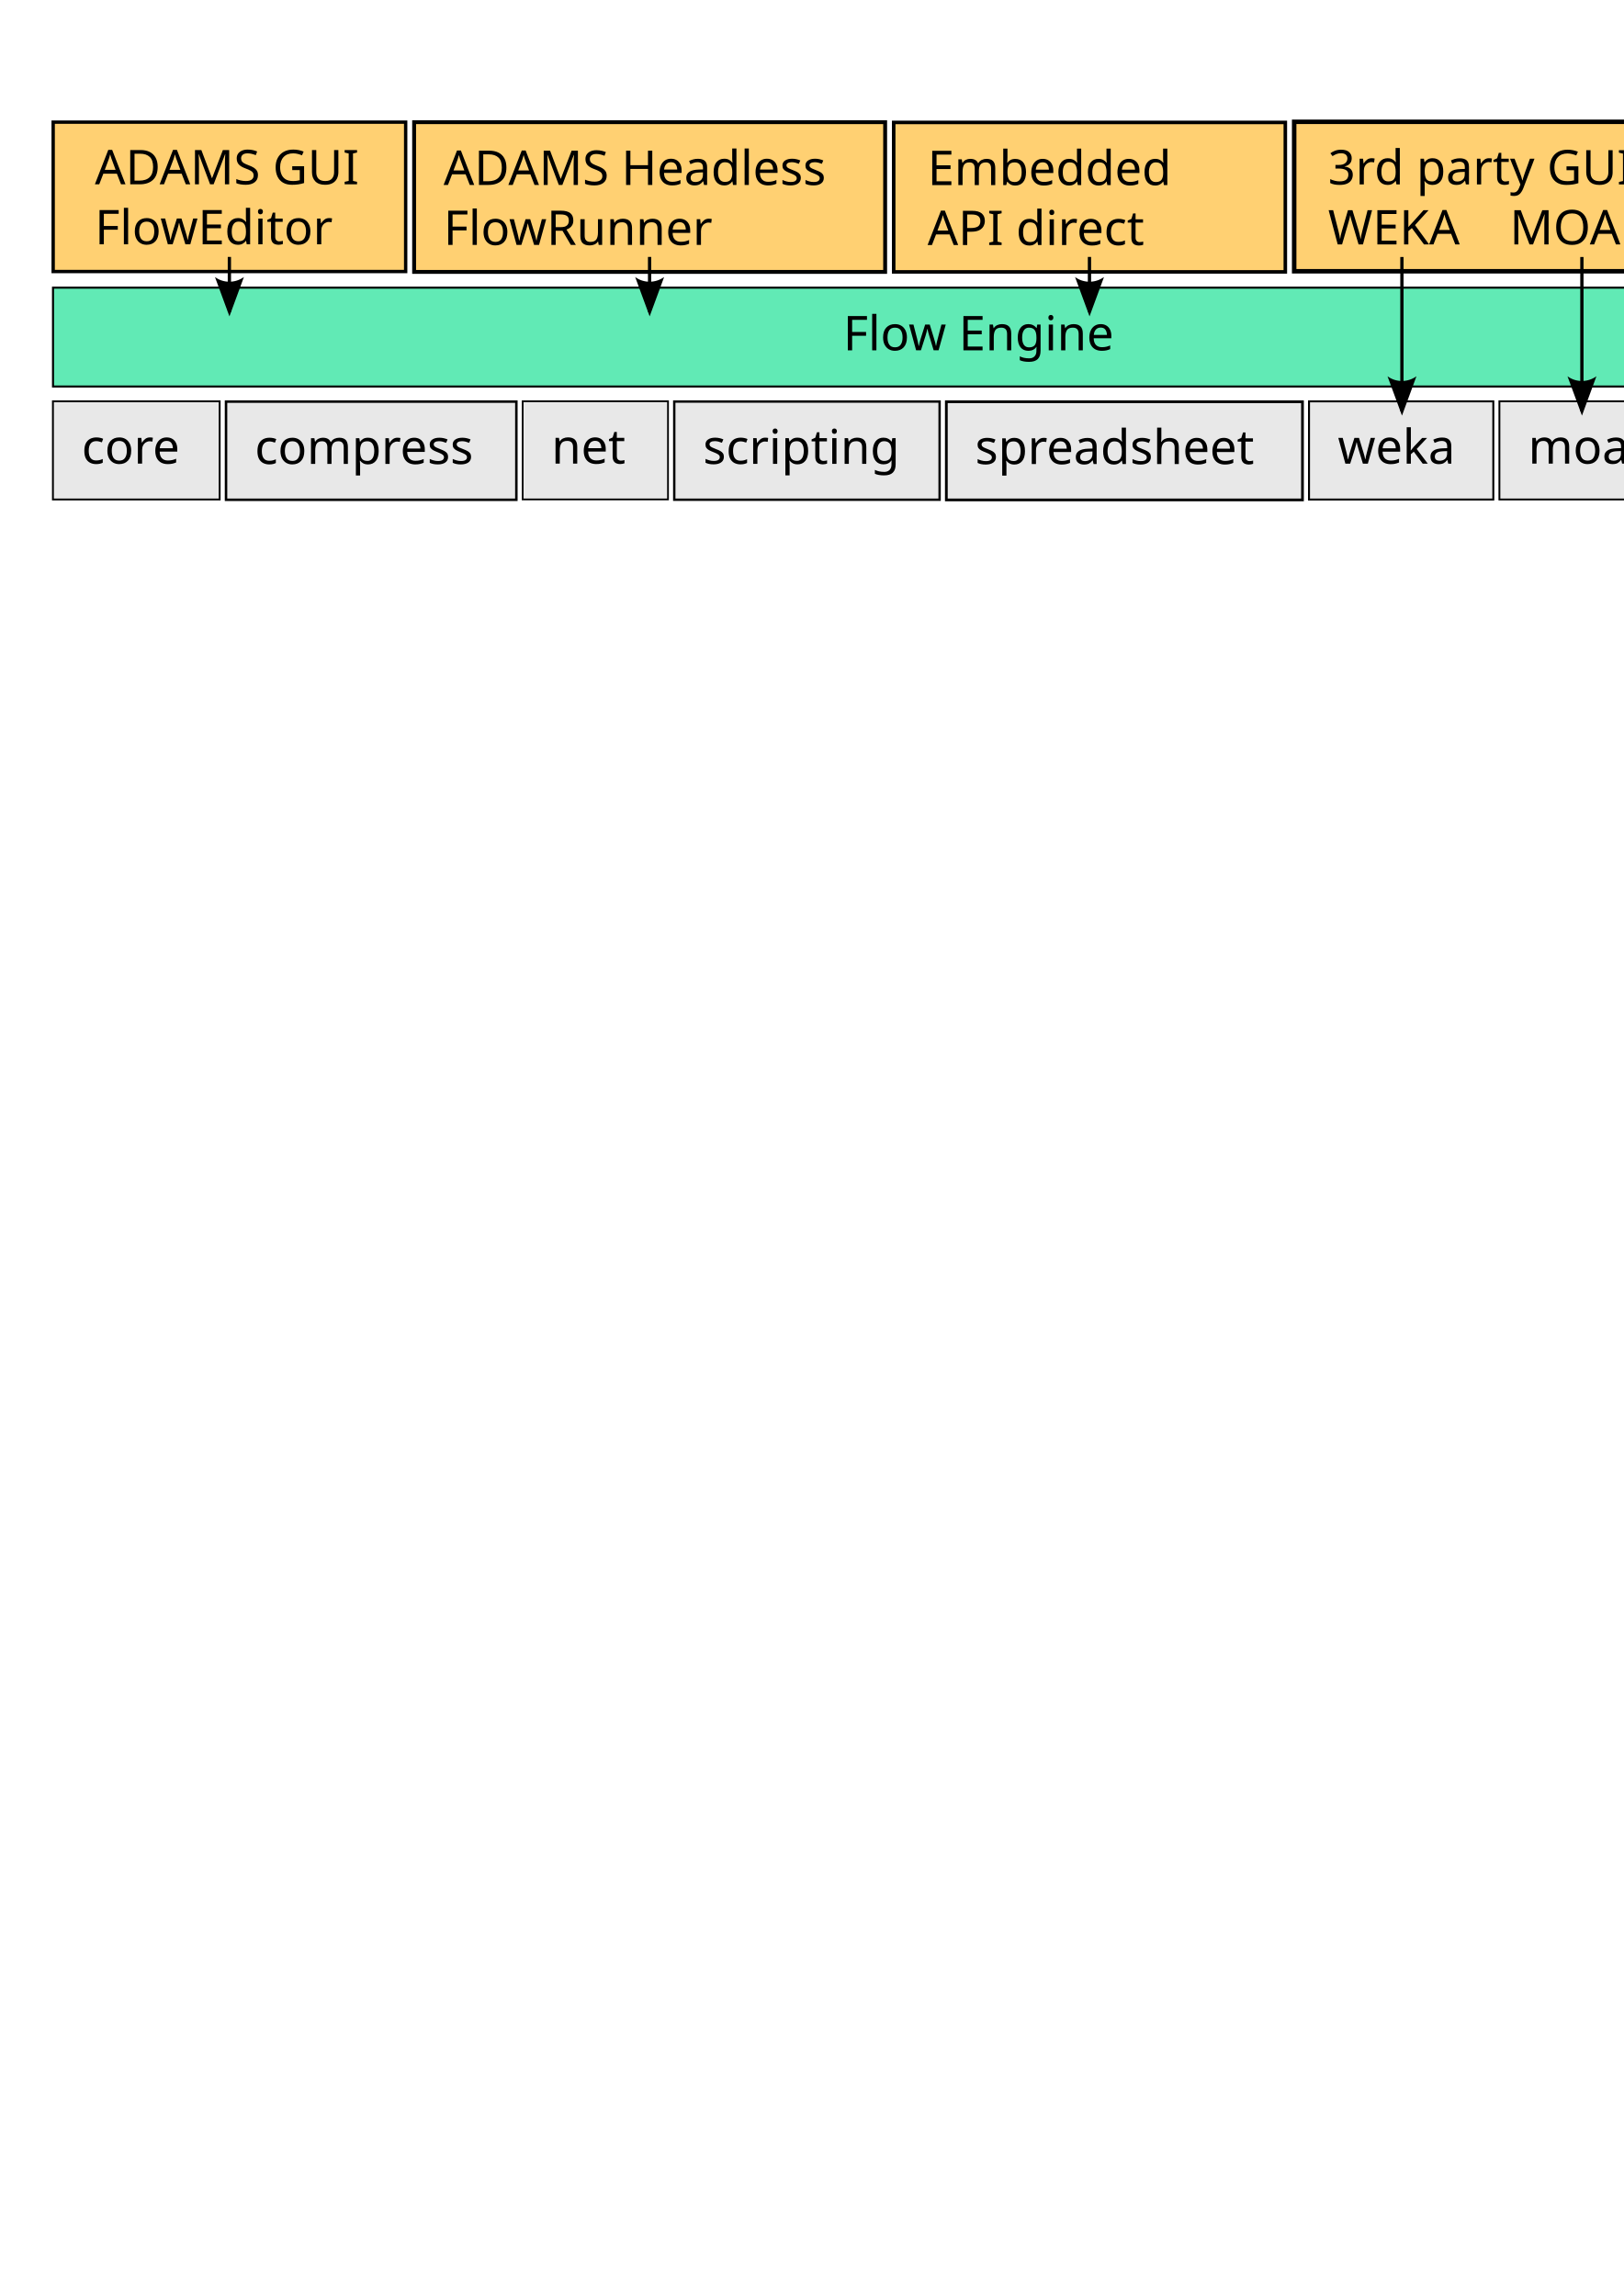
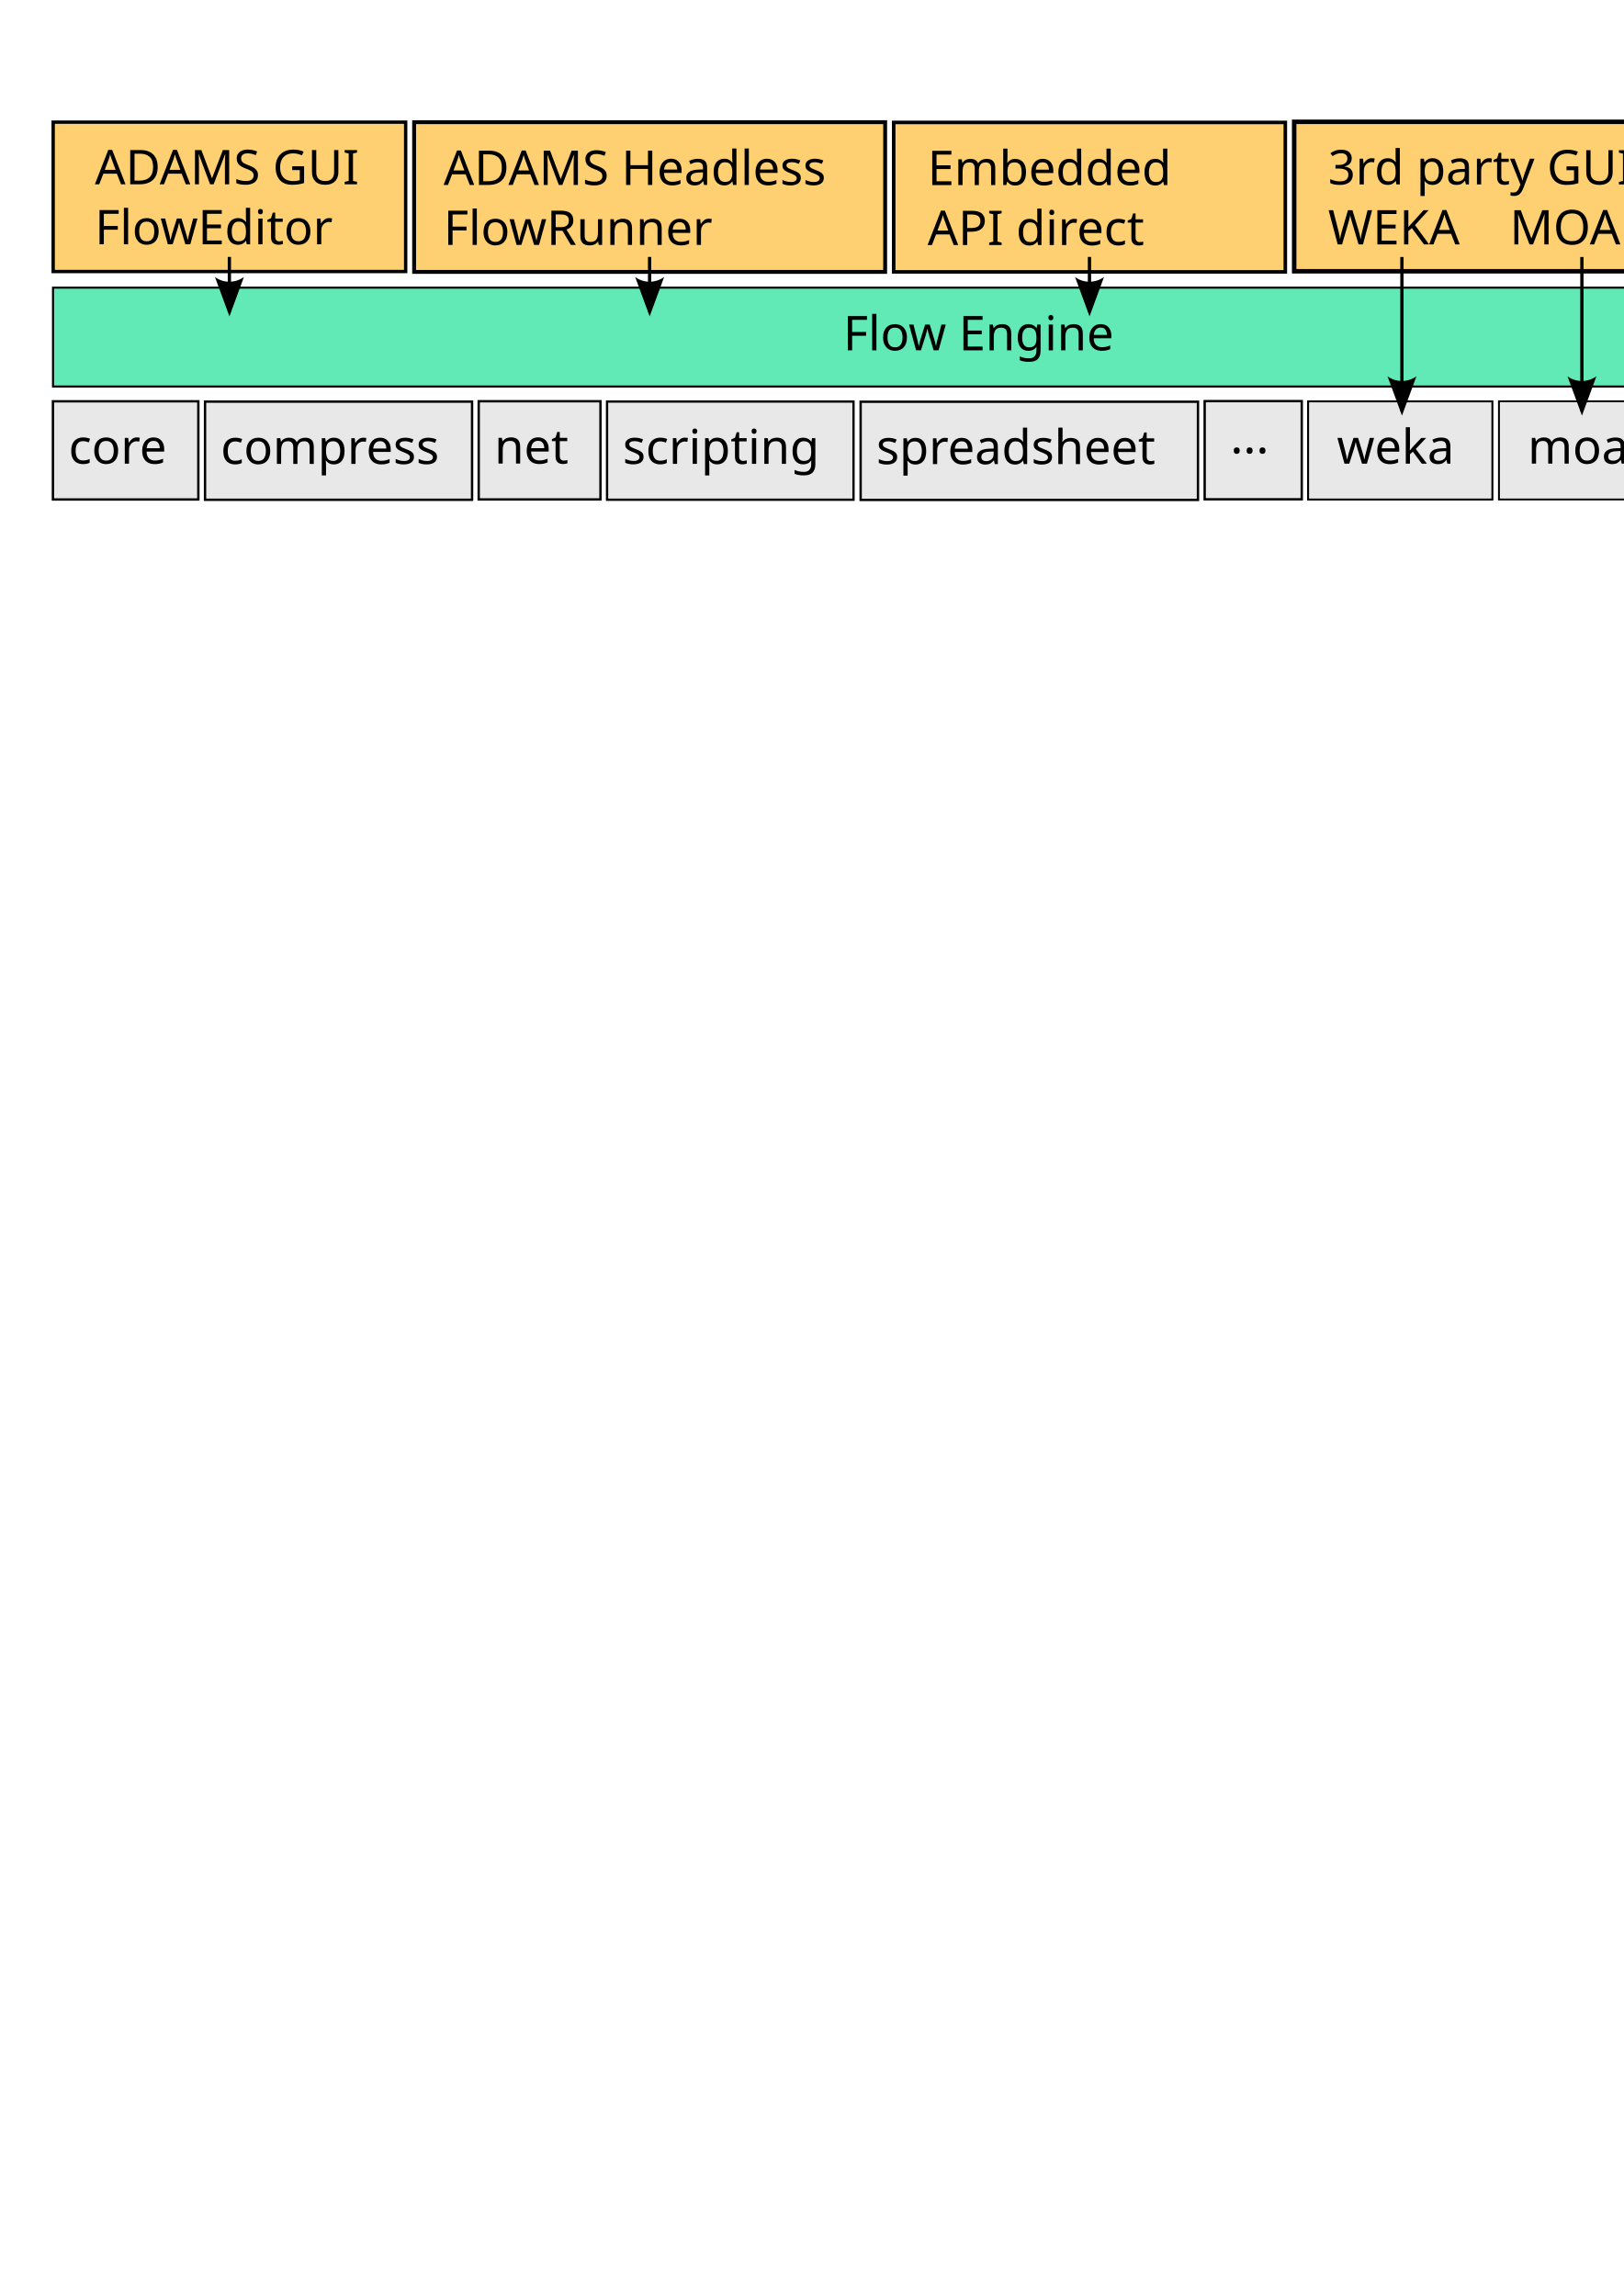
<svg xmlns="http://www.w3.org/2000/svg" width="744.094" height="1052.362" id="svg2" version="1.1">
  <defs id="defs4">
    <marker orient="auto" refY="0.0" refX="0.0" id="Arrow2Lend" style="overflow:visible;">
      <path id="path4696" style="fill-rule:evenodd;stroke-width:0.625;stroke-linejoin:round;" d="M 8.719,4.034 L -2.207,0.016 L 8.719,-4.002 C 6.973,-1.63 6.983,1.616 8.719,4.034 z " transform="scale(1.1) rotate(180) translate(1,0)" />
    </marker>
    <marker orient="auto" refY="0" refX="0" id="Arrow2Lend-6" style="overflow:visible">
      <path id="path4696-9" style="fill-rule:evenodd;stroke-width:0.625;stroke-linejoin:round" d="M 8.719,4.034 -2.207,0.016 8.719,-4.002 c -1.745,2.372 -1.735,5.617 -6e-7,8.035 z" transform="matrix(-1.1,0,0,-1.1,-1.1,0)" />
    </marker>
    <marker orient="auto" refY="0" refX="0" id="Arrow2Lend-0" style="overflow:visible">
      <path id="path4696-7" style="fill-rule:evenodd;stroke-width:0.625;stroke-linejoin:round" d="M 8.719,4.034 -2.207,0.016 8.719,-4.002 c -1.745,2.372 -1.735,5.617 -6e-7,8.035 z" transform="matrix(-1.1,0,0,-1.1,-1.1,0)" />
    </marker>
    <marker orient="auto" refY="0" refX="0" id="Arrow2Lend-5" style="overflow:visible">
      <path id="path4696-0" style="fill-rule:evenodd;stroke-width:0.625;stroke-linejoin:round" d="M 8.719,4.034 -2.207,0.016 8.719,-4.002 c -1.745,2.372 -1.735,5.617 -6e-7,8.035 z" transform="matrix(-1.1,0,0,-1.1,-1.1,0)" />
    </marker>
    <marker orient="auto" refY="0" refX="0" id="Arrow2Lend-5-7" style="overflow:visible">
      <path id="path4696-0-1" style="fill-rule:evenodd;stroke-width:0.625;stroke-linejoin:round" d="M 8.719,4.034 -2.207,0.016 8.719,-4.002 c -1.745,2.372 -1.735,5.617 -6e-7,8.035 z" transform="matrix(-1.1,0,0,-1.1,-1.1,0)" />
    </marker>
    <marker orient="auto" refY="0" refX="0" id="Arrow2Lend-5-9" style="overflow:visible">
      <path id="path4696-0-0" style="fill-rule:evenodd;stroke-width:0.625;stroke-linejoin:round" d="M 8.719,4.034 -2.207,0.016 8.719,-4.002 c -1.745,2.372 -1.735,5.617 -6e-7,8.035 z" transform="matrix(-1.1,0,0,-1.1,-1.1,0)" />
    </marker>
  </defs>
  <g id="layer1">
-     <g id="g5121">
-       <g id="g5071">
-         <g id="g4049" transform="translate(123.563,90.14285)">
-           <rect y="93.791" x="563.571" height="45" width="75.528" id="rect2987" style="fill:#e8e8e8;fill-opacity:1;stroke:#000000;stroke-width:0.851;stroke-opacity:1">
-             </rect>
-           <text id="text3761" y="122.36" x="576.764" style="font-size:40px;font-style:normal;font-weight:normal;line-height:125%;letter-spacing:0px;word-spacing:0px;fill:#000000;fill-opacity:1;stroke:none;font-family:Sans" xml:space="preserve">
-             <tspan style="font-size:22px;font-style:normal;font-variant:normal;font-weight:normal;font-stretch:normal;text-align:start;line-height:125%;writing-mode:lr-tb;text-anchor:start;font-family:Sans;-inkscape-font-specification:Sans" y="122.36" x="576.764" id="tspan3763">moa</tspan>
-           </text>
-         </g>
-         <g transform="translate(410.1058,90.34284)" id="g3765-7">
-           <rect y="93.791" x="23.571" height="45" width="163.208" id="rect2987-3" style="fill:#e8e8e8;fill-opacity:1;stroke:#000000;stroke-width:1.251;stroke-opacity:1">
-             </rect>
-           <text id="text3761-5" y="122.36" x="36.764" style="font-size:40px;font-style:normal;font-weight:normal;line-height:125%;letter-spacing:0px;word-spacing:0px;fill:#000000;fill-opacity:1;stroke:none;font-family:Sans" xml:space="preserve">
-             <tspan style="font-size:22px;font-style:normal;font-variant:normal;font-weight:normal;font-stretch:normal;text-align:start;line-height:125%;writing-mode:lr-tb;text-anchor:start;font-family:Sans;-inkscape-font-specification:Sans" y="122.36" x="36.764" id="tspan3763-8">spreadsheet</tspan>
-           </text>
-         </g>
-         <g id="g3904" transform="translate(0,87.64533)">
-           <rect y="96.291" x="24.253" height="45" width="76.411" id="rect2987-32" style="fill:#e8e8e8;fill-opacity:1;stroke:#000000;stroke-width:0.856;stroke-opacity:1">
-             </rect>
-           <text id="text3761-7" y="124.86" x="37.446" style="font-size:40px;font-style:normal;font-weight:normal;line-height:125%;letter-spacing:0px;word-spacing:0px;fill:#000000;fill-opacity:1;stroke:none;font-family:Sans" xml:space="preserve">
-             <tspan style="font-size:22px;font-style:normal;font-variant:normal;font-weight:normal;font-stretch:normal;text-align:start;line-height:125%;writing-mode:lr-tb;text-anchor:start;font-family:Sans;-inkscape-font-specification:Sans" y="124.86" x="37.446" id="tspan3763-15">core</tspan>
-           </text>
-         </g>
-         <g id="g3916" transform="translate(563.5713,94.17456)">
-           <rect y="89.862" x="201.968" height="45" width="116.581" id="rect2987-35" style="fill:#e8e8e8;fill-opacity:1;stroke:#000000;stroke-width:1.057;stroke-opacity:1">
-             </rect>
-           <text id="text3761-9" y="118.432" x="215.16" style="font-size:40px;font-style:normal;font-weight:normal;line-height:125%;letter-spacing:0px;word-spacing:0px;fill:#000000;fill-opacity:1;stroke:none;font-family:Sans" xml:space="preserve">
-             <tspan style="font-size:22px;font-style:normal;font-variant:normal;font-weight:normal;font-stretch:normal;text-align:start;line-height:125%;writing-mode:lr-tb;text-anchor:start;font-family:Sans;-inkscape-font-specification:Sans" y="118.432" x="215.16" id="tspan3763-3">imaging</tspan>
-           </text>
-         </g>
-         <g id="g4061" transform="translate(-134.407,60.6144)">
-           <rect y="123.434" x="443.396" height="45" width="121.6" id="rect2987-5" style="fill:#e8e8e8;fill-opacity:1;stroke:#000000;stroke-width:1.08;stroke-opacity:1">
-             </rect>
-           <text id="text3761-74" y="152.003" x="456.588" style="font-size:40px;font-style:normal;font-weight:normal;line-height:125%;letter-spacing:0px;word-spacing:0px;fill:#000000;fill-opacity:1;stroke:none;font-family:Sans" xml:space="preserve">
-             <tspan style="font-size:22px;font-style:normal;font-variant:normal;font-weight:normal;font-stretch:normal;text-align:start;line-height:125%;writing-mode:lr-tb;text-anchor:start;font-family:Sans;-inkscape-font-specification:Sans" y="152.003" x="456.588" id="tspan3763-5">scripting</tspan>
-           </text>
-         </g>
-         <g id="g4073" transform="translate(102.2011,-45.18986)">
-           <rect y="229.148" x="497.682" height="45" width="84.454" id="rect2987-8" style="fill:#e8e8e8;fill-opacity:1;stroke:#000000;stroke-width:0.9;stroke-opacity:1">
-             </rect>
-           <text id="text3761-98" y="257.717" x="510.874" style="font-size:40px;font-style:normal;font-weight:normal;line-height:125%;letter-spacing:0px;word-spacing:0px;fill:#000000;fill-opacity:1;stroke:none;font-family:Sans" xml:space="preserve">
-             <tspan style="font-size:22px;font-style:normal;font-variant:normal;font-weight:normal;font-stretch:normal;text-align:start;line-height:125%;writing-mode:lr-tb;text-anchor:start;font-family:Sans;-inkscape-font-specification:Sans" y="257.717" x="510.874" id="tspan3763-39">weka</tspan>
-           </text>
-         </g>
-         <g id="g4025" transform="translate(-158.8754,168.3312)">
-           <rect y="15.576" x="398.396" height="45" width="66.606" id="rect2987-1" style="fill:#e8e8e8;fill-opacity:1;stroke:#000000;stroke-width:0.799;stroke-opacity:1">
-             </rect>
-           <text id="text3761-72" y="44.146" x="411.588" style="font-size:40px;font-style:normal;font-weight:normal;line-height:125%;letter-spacing:0px;word-spacing:0px;fill:#000000;fill-opacity:1;stroke:none;font-family:Sans" xml:space="preserve">
-             <tspan style="font-size:22px;font-style:normal;font-variant:normal;font-weight:normal;font-stretch:normal;text-align:start;line-height:125%;writing-mode:lr-tb;text-anchor:start;font-family:Sans;-inkscape-font-specification:Sans" y="44.146" x="411.588" id="tspan3763-4">net</tspan>
-           </text>
-         </g>
-         <g id="g4037" transform="translate(-434.8167,174.925)">
-           <rect y="9.148" x="538.396" height="45" width="133.055" id="rect2987-52" style="fill:#e8e8e8;fill-opacity:1;stroke:#000000;stroke-width:1.13;stroke-opacity:1">
-             </rect>
-           <text id="text3761-73" y="37.717" x="551.588" style="font-size:40px;font-style:normal;font-weight:normal;line-height:125%;letter-spacing:0px;word-spacing:0px;fill:#000000;fill-opacity:1;stroke:none;font-family:Sans" xml:space="preserve">
-             <tspan style="font-size:22px;font-style:normal;font-variant:normal;font-weight:normal;font-stretch:normal;text-align:start;line-height:125%;writing-mode:lr-tb;text-anchor:start;font-family:Sans;-inkscape-font-specification:Sans" y="37.717" x="551.588" id="tspan3763-7">compress</tspan>
-           </text>
-         </g>
-       </g>
-       <g id="g3089">
-         <rect style="fill:#61eab5;fill-opacity:1;stroke:#000000;stroke-width:0.937;stroke-opacity:1" id="rect4151" width="857.886" height="45.314" x="24.294" y="131.844" />
-         <text xml:space="preserve" style="font-size:40px;font-style:normal;font-weight:normal;line-height:125%;letter-spacing:0px;word-spacing:0px;fill:#000000;fill-opacity:1;stroke:none;font-family:Sans" x="386.399" y="160.57" id="text4153">
-           <tspan id="tspan4155" x="386.399" y="160.57" style="font-size:22px;font-style:normal;font-variant:normal;font-weight:normal;font-stretch:normal;text-align:start;line-height:125%;writing-mode:lr-tb;text-anchor:start;font-family:Sans;-inkscape-font-specification:Sans">Flow Engine</tspan>
+     <g id="g4360">
+       <g transform="translate(123.3533,90.14285)" id="g4049">
+         <rect style="fill:#e8e8e8;fill-opacity:1;stroke:#000000;stroke-width:0.851;stroke-opacity:1" id="rect2987" width="75.528" height="45" x="563.571" y="93.791">
+           </rect>
+         <text xml:space="preserve" style="font-size:40px;font-style:normal;font-weight:normal;line-height:125%;letter-spacing:0px;word-spacing:0px;fill:#000000;fill-opacity:1;stroke:none;font-family:Sans" x="576.764" y="122.36" id="text3761">
+           <tspan id="tspan3763" x="576.764" y="122.36" style="font-size:22px;font-style:normal;font-variant:normal;font-weight:normal;font-stretch:normal;text-align:start;line-height:125%;writing-mode:lr-tb;text-anchor:start;font-family:Sans;-inkscape-font-specification:Sans">moa</tspan>
        </text>
      </g>
-       <g id="g4815">
-         <g id="g4629" transform="translate(-0.0960207,0)">
-           <rect y="56.116" x="409.647" height="68.5" width="179.476" id="rect2987-32-5" style="fill:#ffd072;fill-opacity:1;stroke:#000000;stroke-width:1.619;stroke-opacity:1">
-             </rect>
-           <text id="text3761-7-3" y="84.818" x="425.176" style="font-size:40px;font-style:normal;font-weight:normal;line-height:125%;letter-spacing:0px;word-spacing:0px;fill:#000000;fill-opacity:1;stroke:none;font-family:Sans" xml:space="preserve">
-             <tspan id="tspan4377" style="font-size:22px;font-style:normal;font-variant:normal;font-weight:normal;font-stretch:normal;text-align:start;line-height:125%;writing-mode:lr-tb;text-anchor:start;font-family:Sans;-inkscape-font-specification:Sans" y="84.818" x="425.176">Embedded</tspan>
-             <tspan style="font-size:22px;font-style:normal;font-variant:normal;font-weight:normal;font-stretch:normal;text-align:start;line-height:125%;writing-mode:lr-tb;text-anchor:start;font-family:Sans;-inkscape-font-specification:Sans" y="112.318" x="425.176" id="tspan4554">API direct</tspan>
-           </text>
-         </g>
-         <g id="g4491" transform="translate(-1.938859,0)">
-           <rect y="55.999" x="191.717" height="68.626" width="215.856" id="rect2987-32-5-5" style="fill:#ffd072;fill-opacity:1;stroke:#000000;stroke-width:1.777;stroke-opacity:1">
-             </rect>
-           <text id="text3761-7-3-2" y="84.763" x="205.229" style="font-size:40px;font-style:normal;font-weight:normal;line-height:125%;letter-spacing:0px;word-spacing:0px;fill:#000000;fill-opacity:1;stroke:none;font-family:Sans" xml:space="preserve">
-             <tspan style="font-size:22px;font-style:normal;font-variant:normal;font-weight:normal;font-stretch:normal;text-align:start;line-height:125%;writing-mode:lr-tb;text-anchor:start;font-family:Sans;-inkscape-font-specification:Sans" y="84.763" x="205.229" id="tspan3763-15-4-3">ADAMS Headless</tspan>
-             <tspan id="tspan4379" style="font-size:22px;font-style:normal;font-variant:normal;font-weight:normal;font-stretch:normal;text-align:start;line-height:125%;writing-mode:lr-tb;text-anchor:start;font-family:Sans;-inkscape-font-specification:Sans" y="112.263" x="205.229">FlowRunner</tspan>
-           </text>
-         </g>
-         <g id="g4469">
-           <rect y="55.987" x="24.366" height="68.464" width="161.537" id="rect2987-32-5-4" style="fill:#ffd072;fill-opacity:1;stroke:#000000;stroke-width:1.535;stroke-opacity:1">
-             </rect>
-           <text id="text3761-7-3-25" y="84.478" x="43.479" style="font-size:40px;font-style:normal;font-weight:normal;line-height:125%;letter-spacing:0px;word-spacing:0px;fill:#000000;fill-opacity:1;stroke:none;font-family:Sans" xml:space="preserve">
-             <tspan style="font-size:22px;font-style:normal;font-variant:normal;font-weight:normal;font-stretch:normal;text-align:start;line-height:125%;writing-mode:lr-tb;text-anchor:start;font-family:Sans;-inkscape-font-specification:Sans" y="84.478" x="43.479" id="tspan3763-15-4-5">ADAMS GUI</tspan>
-             <tspan id="tspan4357" style="font-size:22px;font-style:normal;font-variant:normal;font-weight:normal;font-stretch:normal;text-align:start;line-height:125%;writing-mode:lr-tb;text-anchor:start;font-family:Sans;-inkscape-font-specification:Sans" y="111.978" x="43.479">FlowEditor</tspan>
-           </text>
-         </g>
-         <g id="g4615" transform="translate(1.9788742e-5,3.434443)">
-           <rect y="52.398" x="593.082" height="68.5" width="288.516" id="rect2987-32-5-9" style="fill:#ffd072;fill-opacity:1;stroke:#000000;stroke-width:2.052;stroke-opacity:1">
-             </rect>
-           <text id="text3761-7-3-7" y="81.1" x="608.611" style="font-size:40px;font-style:normal;font-weight:normal;line-height:125%;letter-spacing:0px;word-spacing:0px;fill:#000000;fill-opacity:1;stroke:none;font-family:Sans" xml:space="preserve">
-             <tspan style="font-size:22px;font-style:normal;font-variant:normal;font-weight:normal;font-stretch:normal;text-align:start;line-height:125%;writing-mode:lr-tb;text-anchor:start;font-family:Sans;-inkscape-font-specification:Sans" y="81.1" x="608.611" id="tspan4554-1">3rd party GUIs</tspan>
-             <tspan id="tspan4613" style="font-size:22px;font-style:normal;font-variant:normal;font-weight:normal;font-stretch:normal;text-align:start;line-height:125%;writing-mode:lr-tb;text-anchor:start;font-family:Sans;-inkscape-font-specification:Sans" y="108.6" x="608.611">WEKA    MOA     ImageJ</tspan>
-           </text>
-         </g>
+       <g transform="translate(563.5711,94.17456)" id="g3916">
+         <rect style="fill:#e8e8e8;fill-opacity:1;stroke:#000000;stroke-width:1.057;stroke-opacity:1" id="rect2987-35" width="116.581" height="45" x="201.968" y="89.862">
+           </rect>
+         <text xml:space="preserve" style="font-size:40px;font-style:normal;font-weight:normal;line-height:125%;letter-spacing:0px;word-spacing:0px;fill:#000000;fill-opacity:1;stroke:none;font-family:Sans" x="215.16" y="118.432" id="text3761-9">
+           <tspan id="tspan3763-3" x="215.16" y="118.432" style="font-size:22px;font-style:normal;font-variant:normal;font-weight:normal;font-stretch:normal;text-align:start;line-height:125%;writing-mode:lr-tb;text-anchor:start;font-family:Sans;-inkscape-font-specification:Sans">imaging</tspan>
+         </text>
      </g>
-       <path id="path4669" d="m 642.457,117.794 0,70.711" style="fill:none;stroke:#000000;stroke-width:1.5;stroke-linecap:butt;stroke-linejoin:miter;stroke-miterlimit:4;stroke-opacity:1;stroke-dasharray:none;marker-end:url(#Arrow2Lend)" />
-       <path id="path4669-1" d="m 724.936,117.794 0,70.711" style="fill:none;stroke:#000000;stroke-width:1.5;stroke-linecap:butt;stroke-linejoin:miter;stroke-miterlimit:4;stroke-opacity:1;stroke-dasharray:none;marker-end:url(#Arrow2Lend)" />
-       <path id="path4669-9" d="m 818.936,117.794 0,70.711" style="fill:none;stroke:#000000;stroke-width:1.5;stroke-linecap:butt;stroke-linejoin:miter;stroke-miterlimit:4;stroke-opacity:1;stroke-dasharray:none;marker-end:url(#Arrow2Lend)" />
-       <path id="path3290" d="m 105.117,117.759 0,25.254" style="fill:none;stroke:#000000;stroke-width:1.5;stroke-linecap:butt;stroke-linejoin:miter;stroke-miterlimit:4;stroke-opacity:1;stroke-dasharray:none;marker-end:url(#Arrow2Lend-5)" />
-       <path id="path3290-8" d="m 297.688,117.759 0,25.254" style="fill:none;stroke:#000000;stroke-width:1.5;stroke-linecap:butt;stroke-linejoin:miter;stroke-miterlimit:4;stroke-opacity:1;stroke-dasharray:none;marker-end:url(#Arrow2Lend-5)" />
-       <path id="path3290-4" d="m 499.271,117.759 0,25.254" style="fill:none;stroke:#000000;stroke-width:1.5;stroke-linecap:butt;stroke-linejoin:miter;stroke-miterlimit:4;stroke-opacity:1;stroke-dasharray:none;marker-end:url(#Arrow2Lend-5)" />
+       <g transform="translate(101.7818,-45.18986)" id="g4073">
+         <rect style="fill:#e8e8e8;fill-opacity:1;stroke:#000000;stroke-width:0.9;stroke-opacity:1" id="rect2987-8" width="84.454" height="45" x="497.682" y="229.148">
+           </rect>
+         <text xml:space="preserve" style="font-size:40px;font-style:normal;font-weight:normal;line-height:125%;letter-spacing:0px;word-spacing:0px;fill:#000000;fill-opacity:1;stroke:none;font-family:Sans" x="510.874" y="257.717" id="text3761-98">
+           <tspan id="tspan3763-39" x="510.874" y="257.717" style="font-size:22px;font-style:normal;font-variant:normal;font-weight:normal;font-stretch:normal;text-align:start;line-height:125%;writing-mode:lr-tb;text-anchor:start;font-family:Sans;-inkscape-font-specification:Sans">weka</tspan>
+         </text>
+       </g>
+       <g id="g4341">
+         <rect style="fill:#e8e8e8;fill-opacity:1;stroke:#000000;stroke-width:1.083;stroke-opacity:1;stroke-miterlimit:4;stroke-dasharray:none" id="rect2987-3" width="154.592" height="45" x="394.402" y="184.134">
+           </rect>
+         <text xml:space="preserve" style="font-size:40px;font-style:normal;font-weight:normal;line-height:125%;letter-spacing:0px;word-spacing:0px;fill:#000000;fill-opacity:1;stroke:none;font-family:Sans" x="401.594" y="212.703" id="text3761-5">
+           <tspan id="tspan3763-8" x="401.594" y="212.703" style="font-size:22px;font-style:normal;font-variant:normal;font-weight:normal;font-stretch:normal;text-align:start;line-height:125%;writing-mode:lr-tb;text-anchor:start;font-family:Sans;-inkscape-font-specification:Sans">spreadsheet</tspan>
+         </text>
+       </g>
+       <g id="g4353">
+         <rect style="fill:#e8e8e8;fill-opacity:1;stroke:#000000;stroke-width:1.083;stroke-opacity:1;stroke-miterlimit:4;stroke-dasharray:none" id="rect2987-32" width="66.637" height="45" x="24.253" y="183.936">
+           </rect>
+         <text xml:space="preserve" style="font-size:40px;font-style:normal;font-weight:normal;line-height:125%;letter-spacing:0px;word-spacing:0px;fill:#000000;fill-opacity:1;stroke:none;font-family:Sans" x="31.446" y="212.505" id="text3761-7">
+           <tspan id="tspan3763-15" x="31.446" y="212.505" style="font-size:22px;font-style:normal;font-variant:normal;font-weight:normal;font-stretch:normal;text-align:start;line-height:125%;writing-mode:lr-tb;text-anchor:start;font-family:Sans;-inkscape-font-specification:Sans">core</tspan>
+         </text>
+       </g>
+       <g transform="translate(-30.79274,0)" id="g3327">
+         <rect style="fill:#e8e8e8;fill-opacity:1;stroke:#000000;stroke-width:1.041;stroke-opacity:1" id="rect2987-5" width="112.944" height="45" x="308.989" y="184.048">
+           </rect>
+         <text xml:space="preserve" style="font-size:40px;font-style:normal;font-weight:normal;line-height:125%;letter-spacing:0px;word-spacing:0px;fill:#000000;fill-opacity:1;stroke:none;font-family:Sans" x="316.181" y="212.617" id="text3761-74">
+           <tspan id="tspan3763-5" x="316.181" y="212.617" style="font-size:22px;font-style:normal;font-variant:normal;font-weight:normal;font-stretch:normal;text-align:start;line-height:125%;writing-mode:lr-tb;text-anchor:start;font-family:Sans;-inkscape-font-specification:Sans">scripting</tspan>
+         </text>
+       </g>
+       <g id="g4317">
+         <rect style="fill:#e8e8e8;fill-opacity:1;stroke:#000000;stroke-width:1.083;stroke-opacity:1;stroke-miterlimit:4;stroke-dasharray:none" id="rect2987-1" width="55.802" height="45" x="219.376" y="183.908">
+           </rect>
+         <text xml:space="preserve" style="font-size:40px;font-style:normal;font-weight:normal;line-height:125%;letter-spacing:0px;word-spacing:0px;fill:#000000;fill-opacity:1;stroke:none;font-family:Sans" x="226.568" y="212.477" id="text3761-72">
+           <tspan id="tspan3763-4" x="226.568" y="212.477" style="font-size:22px;font-style:normal;font-variant:normal;font-weight:normal;font-stretch:normal;text-align:start;line-height:125%;writing-mode:lr-tb;text-anchor:start;font-family:Sans;-inkscape-font-specification:Sans">net</tspan>
+         </text>
+       </g>
+       <g id="g4310">
+         <rect style="fill:#e8e8e8;fill-opacity:1;stroke:#000000;stroke-width:1.083;stroke-opacity:1;stroke-miterlimit:4;stroke-dasharray:none" id="rect2987-52" width="122.373" height="45" x="93.963" y="184.073">
+           </rect>
+         <text xml:space="preserve" style="font-size:40px;font-style:normal;font-weight:normal;line-height:125%;letter-spacing:0px;word-spacing:0px;fill:#000000;fill-opacity:1;stroke:none;font-family:Sans" x="101.156" y="212.642" id="text3761-73">
+           <tspan id="tspan3763-7" x="101.156" y="212.642" style="font-size:22px;font-style:normal;font-variant:normal;font-weight:normal;font-stretch:normal;text-align:start;line-height:125%;writing-mode:lr-tb;text-anchor:start;font-family:Sans;-inkscape-font-specification:Sans">compress</tspan>
+         </text>
+       </g>
+       <g id="g4329">
+         <rect style="fill:#e8e8e8;fill-opacity:1;stroke:#000000;stroke-width:1.083;stroke-opacity:1;stroke-miterlimit:4;stroke-dasharray:none" id="rect2987-1-7" width="44.494" height="45" x="552.061" y="183.851">
+           </rect>
+         <text xml:space="preserve" style="font-size:40px;font-style:normal;font-weight:normal;line-height:125%;letter-spacing:0px;word-spacing:0px;fill:#000000;fill-opacity:1;stroke:none;font-family:Sans" x="563.818" y="207.716" id="text3761-72-6">
+           <tspan id="tspan3763-4-3" x="563.818" y="207.716" style="font-size:22px;font-style:normal;font-variant:normal;font-weight:normal;font-stretch:normal;text-align:start;line-height:125%;writing-mode:lr-tb;text-anchor:start;font-family:Sans;-inkscape-font-specification:Sans">...</tspan>
+         </text>
+       </g>
    </g>
+     <g id="g3089">
+       <rect y="131.844" x="24.294" height="45.314" width="857.886" id="rect4151" style="fill:#61eab5;fill-opacity:1;stroke:#000000;stroke-width:0.937;stroke-opacity:1" />
+       <text id="text4153" y="160.57" x="386.399" style="font-size:40px;font-style:normal;font-weight:normal;line-height:125%;letter-spacing:0px;word-spacing:0px;fill:#000000;fill-opacity:1;stroke:none;font-family:Sans" xml:space="preserve">
+         <tspan style="font-size:22px;font-style:normal;font-variant:normal;font-weight:normal;font-stretch:normal;text-align:start;line-height:125%;writing-mode:lr-tb;text-anchor:start;font-family:Sans;-inkscape-font-specification:Sans" y="160.57" x="386.399" id="tspan4155">Flow Engine</tspan>
+       </text>
+     </g>
+     <g id="g4815">
+       <g transform="translate(-0.0960207,0)" id="g4629">
+         <rect style="fill:#ffd072;fill-opacity:1;stroke:#000000;stroke-width:1.619;stroke-opacity:1" id="rect2987-32-5" width="179.476" height="68.5" x="409.647" y="56.116">
+           </rect>
+         <text xml:space="preserve" style="font-size:40px;font-style:normal;font-weight:normal;line-height:125%;letter-spacing:0px;word-spacing:0px;fill:#000000;fill-opacity:1;stroke:none;font-family:Sans" x="425.176" y="84.818" id="text3761-7-3">
+           <tspan x="425.176" y="84.818" style="font-size:22px;font-style:normal;font-variant:normal;font-weight:normal;font-stretch:normal;text-align:start;line-height:125%;writing-mode:lr-tb;text-anchor:start;font-family:Sans;-inkscape-font-specification:Sans" id="tspan4377">Embedded</tspan>
+           <tspan id="tspan4554" x="425.176" y="112.318" style="font-size:22px;font-style:normal;font-variant:normal;font-weight:normal;font-stretch:normal;text-align:start;line-height:125%;writing-mode:lr-tb;text-anchor:start;font-family:Sans;-inkscape-font-specification:Sans">API direct</tspan>
+         </text>
+       </g>
+       <g transform="translate(-1.938859,0)" id="g4491">
+         <rect style="fill:#ffd072;fill-opacity:1;stroke:#000000;stroke-width:1.777;stroke-opacity:1" id="rect2987-32-5-5" width="215.856" height="68.626" x="191.717" y="55.999">
+           </rect>
+         <text xml:space="preserve" style="font-size:40px;font-style:normal;font-weight:normal;line-height:125%;letter-spacing:0px;word-spacing:0px;fill:#000000;fill-opacity:1;stroke:none;font-family:Sans" x="205.229" y="84.763" id="text3761-7-3-2">
+           <tspan id="tspan3763-15-4-3" x="205.229" y="84.763" style="font-size:22px;font-style:normal;font-variant:normal;font-weight:normal;font-stretch:normal;text-align:start;line-height:125%;writing-mode:lr-tb;text-anchor:start;font-family:Sans;-inkscape-font-specification:Sans">ADAMS Headless</tspan>
+           <tspan x="205.229" y="112.263" style="font-size:22px;font-style:normal;font-variant:normal;font-weight:normal;font-stretch:normal;text-align:start;line-height:125%;writing-mode:lr-tb;text-anchor:start;font-family:Sans;-inkscape-font-specification:Sans" id="tspan4379">FlowRunner</tspan>
+         </text>
+       </g>
+       <g id="g4469">
+         <rect style="fill:#ffd072;fill-opacity:1;stroke:#000000;stroke-width:1.535;stroke-opacity:1" id="rect2987-32-5-4" width="161.537" height="68.464" x="24.366" y="55.987">
+           </rect>
+         <text xml:space="preserve" style="font-size:40px;font-style:normal;font-weight:normal;line-height:125%;letter-spacing:0px;word-spacing:0px;fill:#000000;fill-opacity:1;stroke:none;font-family:Sans" x="43.479" y="84.478" id="text3761-7-3-25">
+           <tspan id="tspan3763-15-4-5" x="43.479" y="84.478" style="font-size:22px;font-style:normal;font-variant:normal;font-weight:normal;font-stretch:normal;text-align:start;line-height:125%;writing-mode:lr-tb;text-anchor:start;font-family:Sans;-inkscape-font-specification:Sans">ADAMS GUI</tspan>
+           <tspan x="43.479" y="111.978" style="font-size:22px;font-style:normal;font-variant:normal;font-weight:normal;font-stretch:normal;text-align:start;line-height:125%;writing-mode:lr-tb;text-anchor:start;font-family:Sans;-inkscape-font-specification:Sans" id="tspan4357">FlowEditor</tspan>
+         </text>
+       </g>
+       <g transform="translate(1.9788742e-5,3.434443)" id="g4615">
+         <rect style="fill:#ffd072;fill-opacity:1;stroke:#000000;stroke-width:2.052;stroke-opacity:1" id="rect2987-32-5-9" width="288.516" height="68.5" x="593.082" y="52.398">
+           </rect>
+         <text xml:space="preserve" style="font-size:40px;font-style:normal;font-weight:normal;line-height:125%;letter-spacing:0px;word-spacing:0px;fill:#000000;fill-opacity:1;stroke:none;font-family:Sans" x="608.611" y="81.1" id="text3761-7-3-7">
+           <tspan id="tspan4554-1" x="608.611" y="81.1" style="font-size:22px;font-style:normal;font-variant:normal;font-weight:normal;font-stretch:normal;text-align:start;line-height:125%;writing-mode:lr-tb;text-anchor:start;font-family:Sans;-inkscape-font-specification:Sans">3rd party GUIs</tspan>
+           <tspan x="608.611" y="108.6" style="font-size:22px;font-style:normal;font-variant:normal;font-weight:normal;font-stretch:normal;text-align:start;line-height:125%;writing-mode:lr-tb;text-anchor:start;font-family:Sans;-inkscape-font-specification:Sans" id="tspan4613">WEKA    MOA     ImageJ</tspan>
+         </text>
+       </g>
+     </g>
+     <path style="fill:none;stroke:#000000;stroke-width:1.5;stroke-linecap:butt;stroke-linejoin:miter;stroke-miterlimit:4;stroke-opacity:1;stroke-dasharray:none;marker-end:url(#Arrow2Lend)" d="m 642.457,117.794 0,70.711" id="path4669" />
+     <path style="fill:none;stroke:#000000;stroke-width:1.5;stroke-linecap:butt;stroke-linejoin:miter;stroke-miterlimit:4;stroke-opacity:1;stroke-dasharray:none;marker-end:url(#Arrow2Lend)" d="m 724.936,117.794 0,70.711" id="path4669-1" />
+     <path style="fill:none;stroke:#000000;stroke-width:1.5;stroke-linecap:butt;stroke-linejoin:miter;stroke-miterlimit:4;stroke-opacity:1;stroke-dasharray:none;marker-end:url(#Arrow2Lend)" d="m 818.936,117.794 0,70.711" id="path4669-9" />
+     <path style="fill:none;stroke:#000000;stroke-width:1.5;stroke-linecap:butt;stroke-linejoin:miter;stroke-miterlimit:4;stroke-opacity:1;stroke-dasharray:none;marker-end:url(#Arrow2Lend-5)" d="m 105.117,117.759 0,25.254" id="path3290" />
+     <path style="fill:none;stroke:#000000;stroke-width:1.5;stroke-linecap:butt;stroke-linejoin:miter;stroke-miterlimit:4;stroke-opacity:1;stroke-dasharray:none;marker-end:url(#Arrow2Lend-5)" d="m 297.688,117.759 0,25.254" id="path3290-8" />
+     <path style="fill:none;stroke:#000000;stroke-width:1.5;stroke-linecap:butt;stroke-linejoin:miter;stroke-miterlimit:4;stroke-opacity:1;stroke-dasharray:none;marker-end:url(#Arrow2Lend-5)" d="m 499.271,117.759 0,25.254" id="path3290-4" />
  </g>
</svg>
